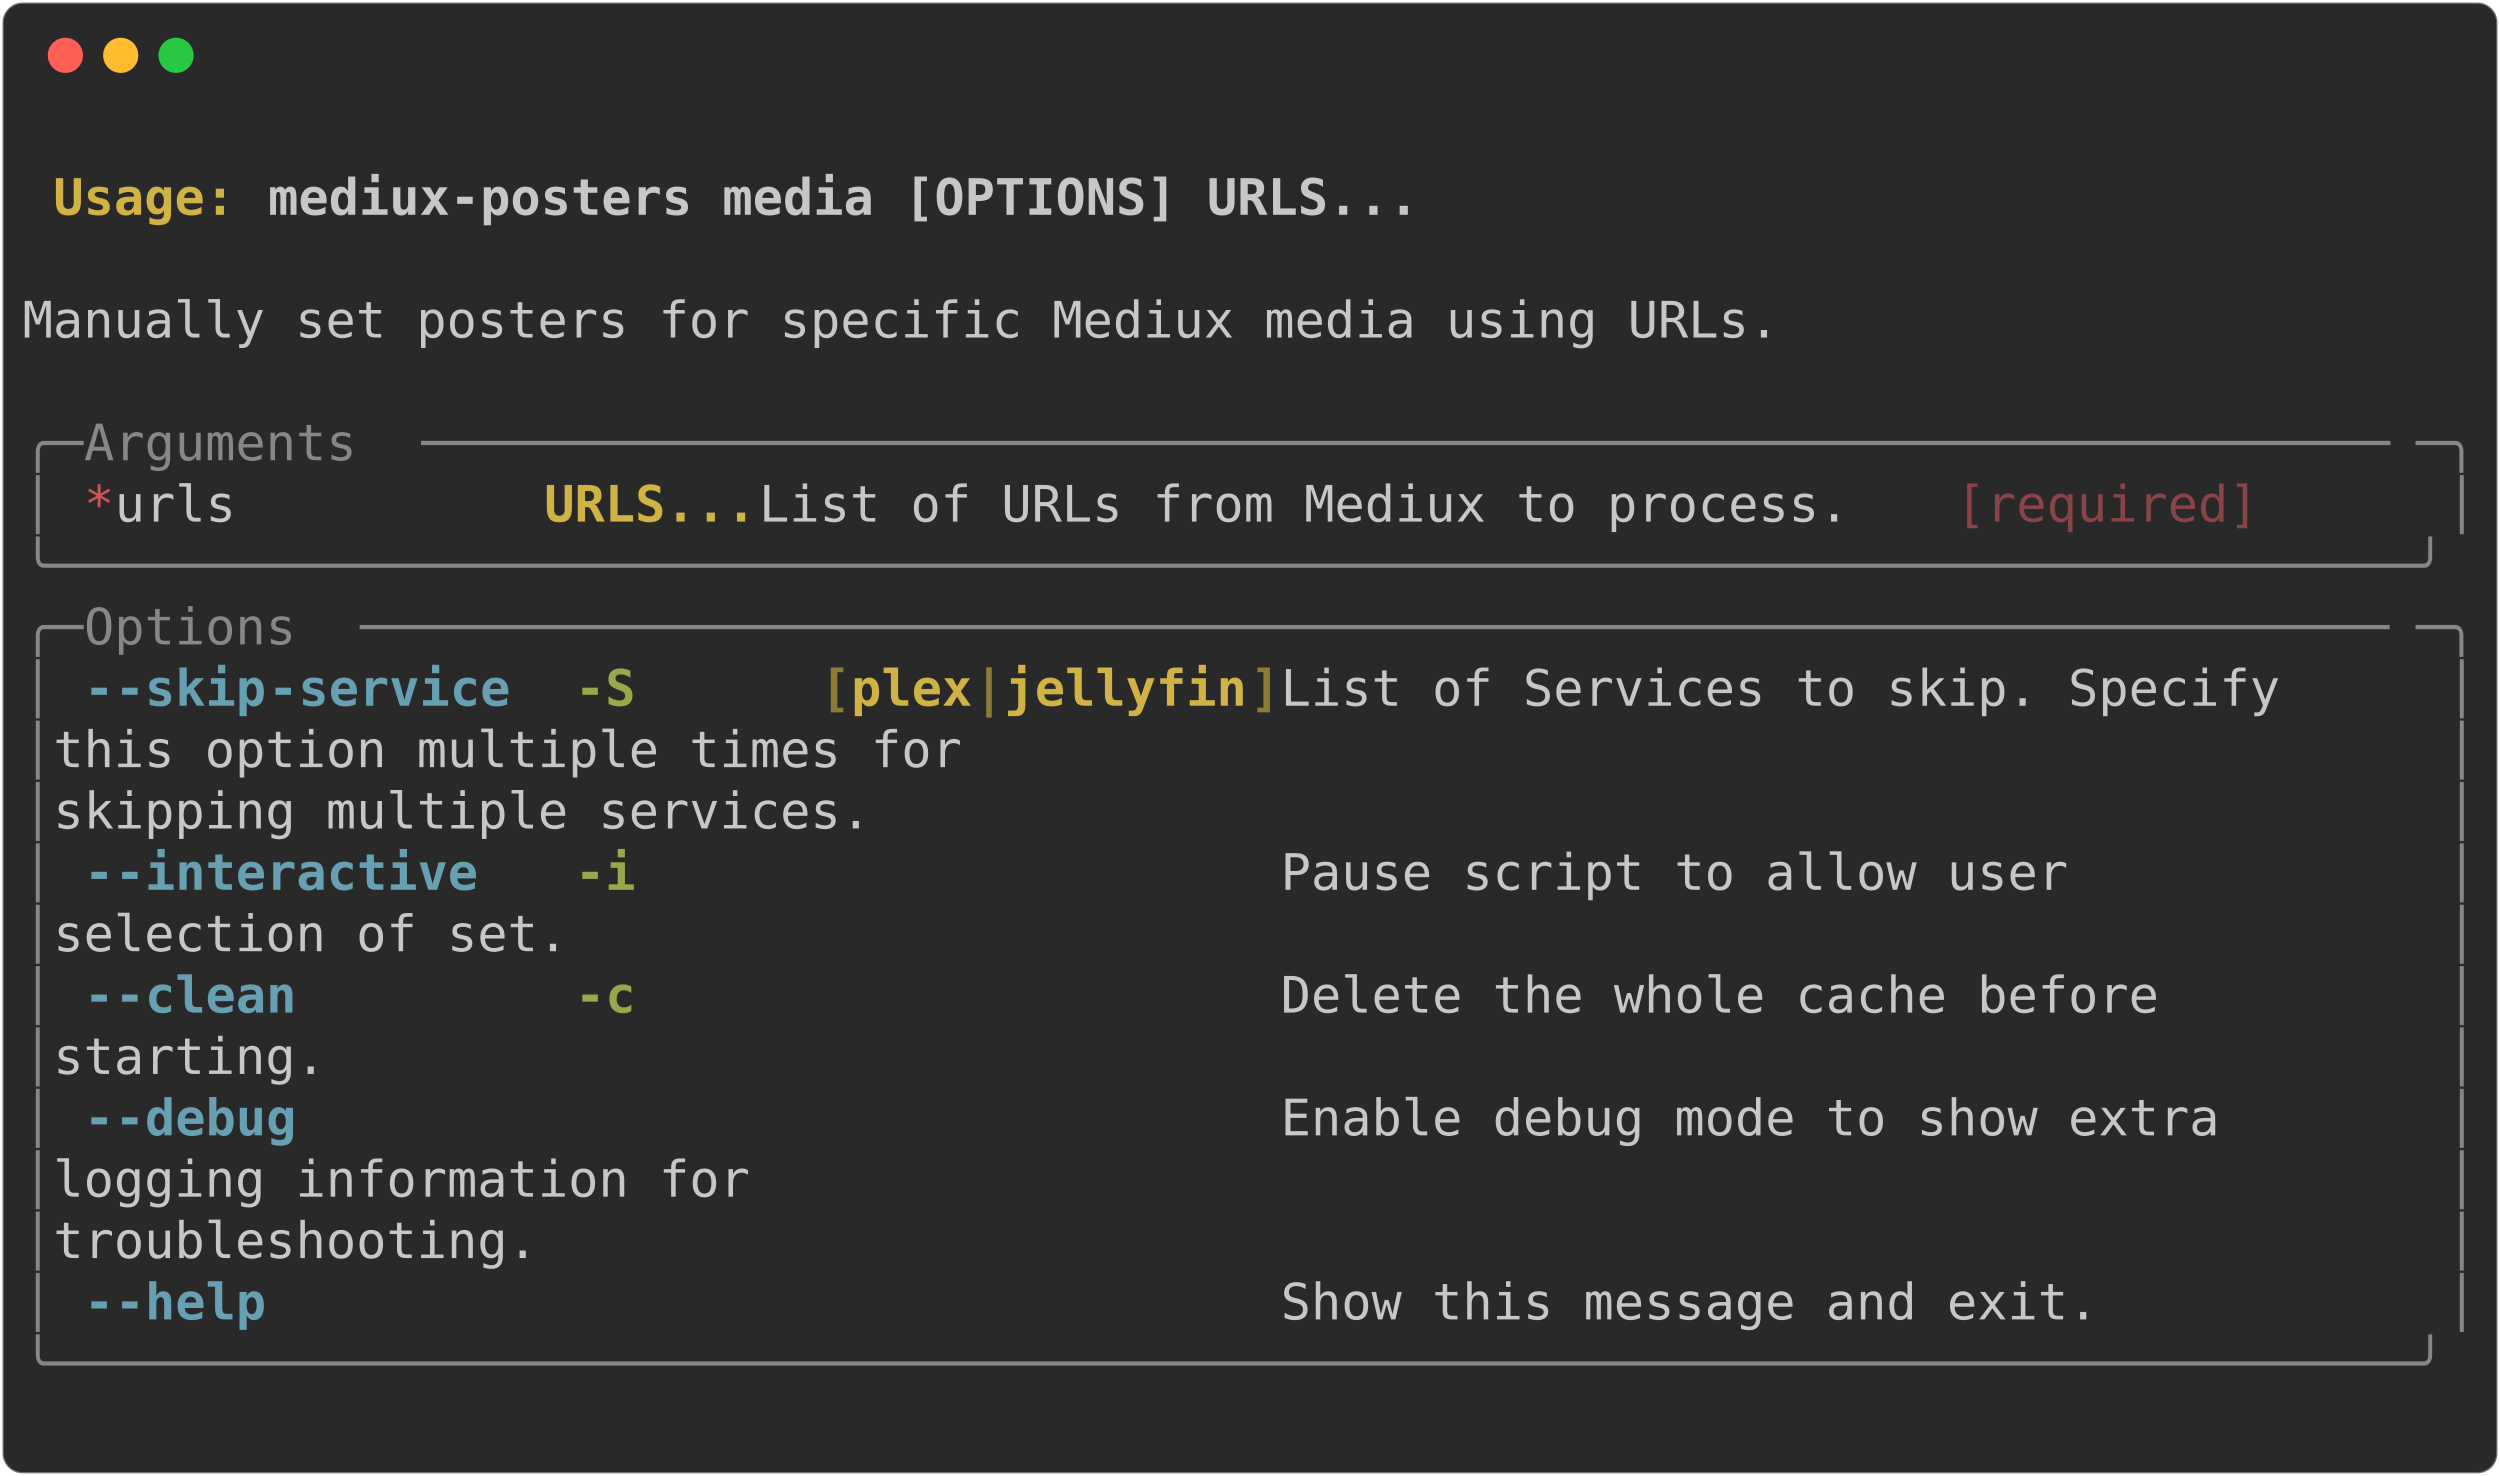
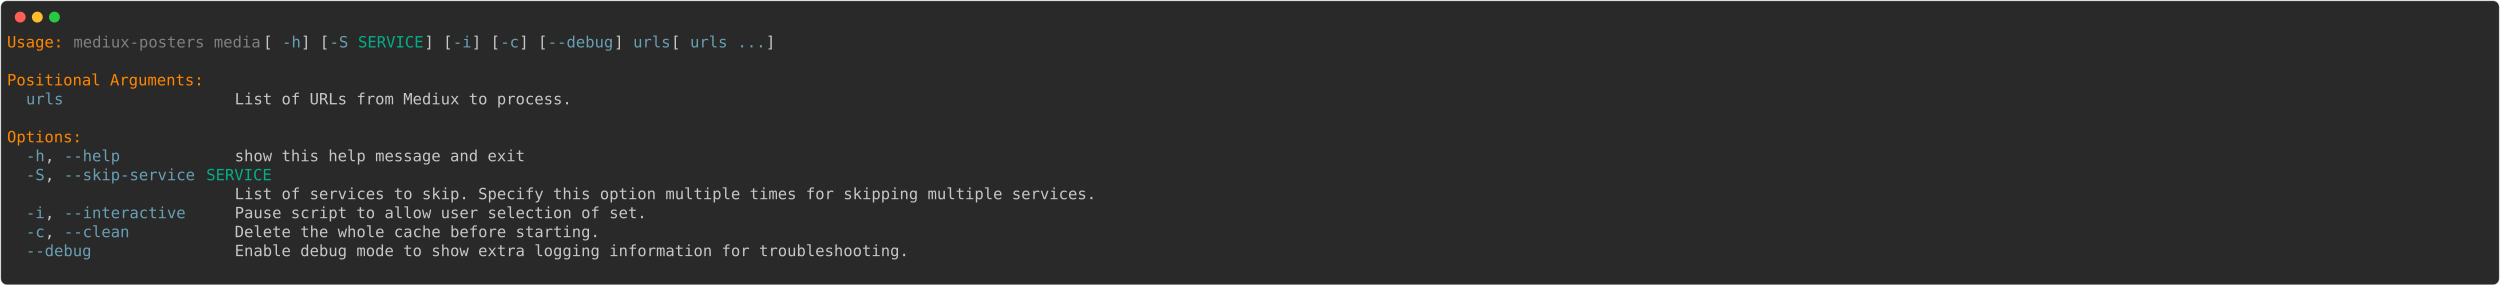
- <svg xmlns="http://www.w3.org/2000/svg" class="rich-terminal" viewBox="0 0 994 586.8">
+ <svg xmlns="http://www.w3.org/2000/svg" class="rich-terminal" viewBox="0 0 3215 367.2">
  <style>

    @font-face {
        font-family: "Fira Code";
        src: local("FiraCode-Regular"),
                url("https://cdnjs.cloudflare.com/ajax/libs/firacode/6.2.0/woff2/FiraCode-Regular.woff2") format("woff2"),
                url("https://cdnjs.cloudflare.com/ajax/libs/firacode/6.2.0/woff/FiraCode-Regular.woff") format("woff");
        font-style: normal;
        font-weight: 400;
    }
    @font-face {
        font-family: "Fira Code";
        src: local("FiraCode-Bold"),
                url("https://cdnjs.cloudflare.com/ajax/libs/firacode/6.2.0/woff2/FiraCode-Bold.woff2") format("woff2"),
                url("https://cdnjs.cloudflare.com/ajax/libs/firacode/6.2.0/woff/FiraCode-Bold.woff") format("woff");
        font-style: bold;
        font-weight: 700;
    }

-     .terminal-1201082380-matrix {
+     .terminal-3171759726-matrix {
        font-family: Fira Code, monospace;
        font-size: 20px;
        line-height: 24.4px;
        font-variant-east-asian: full-width;
    }

-     .terminal-1201082380-title {
+     .terminal-3171759726-title {
        font-size: 18px;
        font-weight: bold;
        font-family: arial;
    }

-     .terminal-1201082380-r1 { fill: #c5c8c6;font-weight: bold }
- .terminal-1201082380-r2 { fill: #c5c8c6 }
- .terminal-1201082380-r3 { fill: #d0b344;font-weight: bold }
- .terminal-1201082380-r4 { fill: #868887 }
- .terminal-1201082380-r5 { fill: #cc555a }
- .terminal-1201082380-r6 { fill: #8a4346 }
- .terminal-1201082380-r7 { fill: #68a0b3;font-weight: bold }
- .terminal-1201082380-r8 { fill: #98a84b;font-weight: bold }
- .terminal-1201082380-r9 { fill: #8d7b39;font-weight: bold }
+     .terminal-3171759726-r1 { fill: #ff8700 }
+ .terminal-3171759726-r2 { fill: #c5c8c6 }
+ .terminal-3171759726-r3 { fill: #808080 }
+ .terminal-3171759726-r4 { fill: #68a0b3 }
+ .terminal-3171759726-r5 { fill: #00af87 }
    </style>
  <defs>
-     <clipPath id="terminal-1201082380-clip-terminal">
-       <rect x="0" y="0" width="975.0" height="535.8" />
+     <clipPath id="terminal-3171759726-clip-terminal">
+       <rect x="0" y="0" width="3195.4" height="316.2" />
    </clipPath>
-     <clipPath id="terminal-1201082380-line-0">
-       <rect x="0" y="1.5" width="976" height="24.65" />
+     <clipPath id="terminal-3171759726-line-0">
+       <rect x="0" y="1.5" width="3196.4" height="24.65" />
    </clipPath>
-     <clipPath id="terminal-1201082380-line-1">
-       <rect x="0" y="25.9" width="976" height="24.65" />
+     <clipPath id="terminal-3171759726-line-1">
+       <rect x="0" y="25.9" width="3196.4" height="24.65" />
    </clipPath>
-     <clipPath id="terminal-1201082380-line-2">
-       <rect x="0" y="50.3" width="976" height="24.65" />
+     <clipPath id="terminal-3171759726-line-2">
+       <rect x="0" y="50.3" width="3196.4" height="24.65" />
    </clipPath>
-     <clipPath id="terminal-1201082380-line-3">
-       <rect x="0" y="74.7" width="976" height="24.65" />
+     <clipPath id="terminal-3171759726-line-3">
+       <rect x="0" y="74.7" width="3196.4" height="24.65" />
    </clipPath>
-     <clipPath id="terminal-1201082380-line-4">
-       <rect x="0" y="99.1" width="976" height="24.65" />
+     <clipPath id="terminal-3171759726-line-4">
+       <rect x="0" y="99.1" width="3196.4" height="24.65" />
    </clipPath>
-     <clipPath id="terminal-1201082380-line-5">
-       <rect x="0" y="123.5" width="976" height="24.65" />
+     <clipPath id="terminal-3171759726-line-5">
+       <rect x="0" y="123.5" width="3196.4" height="24.65" />
    </clipPath>
-     <clipPath id="terminal-1201082380-line-6">
-       <rect x="0" y="147.9" width="976" height="24.65" />
+     <clipPath id="terminal-3171759726-line-6">
+       <rect x="0" y="147.9" width="3196.4" height="24.65" />
    </clipPath>
-     <clipPath id="terminal-1201082380-line-7">
-       <rect x="0" y="172.3" width="976" height="24.65" />
+     <clipPath id="terminal-3171759726-line-7">
+       <rect x="0" y="172.3" width="3196.4" height="24.65" />
    </clipPath>
-     <clipPath id="terminal-1201082380-line-8">
-       <rect x="0" y="196.7" width="976" height="24.65" />
+     <clipPath id="terminal-3171759726-line-8">
+       <rect x="0" y="196.7" width="3196.4" height="24.65" />
    </clipPath>
-     <clipPath id="terminal-1201082380-line-9">
-       <rect x="0" y="221.1" width="976" height="24.65" />
+     <clipPath id="terminal-3171759726-line-9">
+       <rect x="0" y="221.1" width="3196.4" height="24.65" />
    </clipPath>
-     <clipPath id="terminal-1201082380-line-10">
-       <rect x="0" y="245.5" width="976" height="24.65" />
+     <clipPath id="terminal-3171759726-line-10">
+       <rect x="0" y="245.5" width="3196.4" height="24.65" />
    </clipPath>
-     <clipPath id="terminal-1201082380-line-11">
-       <rect x="0" y="269.9" width="976" height="24.65" />
-     </clipPath>
-     <clipPath id="terminal-1201082380-line-12">
-       <rect x="0" y="294.3" width="976" height="24.65" />
-     </clipPath>
-     <clipPath id="terminal-1201082380-line-13">
-       <rect x="0" y="318.7" width="976" height="24.65" />
-     </clipPath>
-     <clipPath id="terminal-1201082380-line-14">
-       <rect x="0" y="343.1" width="976" height="24.65" />
-     </clipPath>
-     <clipPath id="terminal-1201082380-line-15">
-       <rect x="0" y="367.5" width="976" height="24.65" />
-     </clipPath>
-     <clipPath id="terminal-1201082380-line-16">
-       <rect x="0" y="391.9" width="976" height="24.65" />
-     </clipPath>
-     <clipPath id="terminal-1201082380-line-17">
-       <rect x="0" y="416.3" width="976" height="24.65" />
-     </clipPath>
-     <clipPath id="terminal-1201082380-line-18">
-       <rect x="0" y="440.7" width="976" height="24.65" />
-     </clipPath>
-     <clipPath id="terminal-1201082380-line-19">
-       <rect x="0" y="465.1" width="976" height="24.65" />
-     </clipPath>
-     <clipPath id="terminal-1201082380-line-20">
-       <rect x="0" y="489.5" width="976" height="24.65" />
+     <clipPath id="terminal-3171759726-line-11">
+       <rect x="0" y="269.9" width="3196.4" height="24.65" />
    </clipPath>
  </defs>
-   <rect fill="#292929" stroke="rgba(255,255,255,0.35)" stroke-width="1" x="1" y="1" width="992" height="584.8" rx="8" />
+   <rect fill="#292929" stroke="rgba(255,255,255,0.35)" stroke-width="1" x="1" y="1" width="3213" height="365.2" rx="8" />
  <g transform="translate(26,22)">
    <circle cx="0" cy="0" r="7" fill="#ff5f57" />
    <circle cx="22" cy="0" r="7" fill="#febc2e" />
    <circle cx="44" cy="0" r="7" fill="#28c840" />
  </g>
-   <g transform="translate(9, 41)" clip-path="url(#terminal-1201082380-clip-terminal)">
-     <g class="terminal-1201082380-matrix">
-       <text class="terminal-1201082380-r2" x="976" y="20" textLength="12.2" clip-path="url(#terminal-1201082380-line-0)">
+   <g transform="translate(9, 41)" clip-path="url(#terminal-3171759726-clip-terminal)">
+     <g class="terminal-3171759726-matrix">
+       <text class="terminal-3171759726-r1" x="0" y="20" textLength="73.2" clip-path="url(#terminal-3171759726-line-0)">Usage:</text>
+       <text class="terminal-3171759726-r3" x="85.4" y="20" textLength="244" clip-path="url(#terminal-3171759726-line-0)">mediux-posters media</text>
+       <text class="terminal-3171759726-r2" x="329.4" y="20" textLength="24.4" clip-path="url(#terminal-3171759726-line-0)"> [</text>
+       <text class="terminal-3171759726-r4" x="353.8" y="20" textLength="24.4" clip-path="url(#terminal-3171759726-line-0)">-h</text>
+       <text class="terminal-3171759726-r2" x="378.2" y="20" textLength="36.6" clip-path="url(#terminal-3171759726-line-0)">] [</text>
+       <text class="terminal-3171759726-r4" x="414.8" y="20" textLength="24.4" clip-path="url(#terminal-3171759726-line-0)">-S</text>
+       <text class="terminal-3171759726-r5" x="451.4" y="20" textLength="85.4" clip-path="url(#terminal-3171759726-line-0)">SERVICE</text>
+       <text class="terminal-3171759726-r2" x="536.8" y="20" textLength="36.6" clip-path="url(#terminal-3171759726-line-0)">] [</text>
+       <text class="terminal-3171759726-r4" x="573.4" y="20" textLength="24.4" clip-path="url(#terminal-3171759726-line-0)">-i</text>
+       <text class="terminal-3171759726-r2" x="597.8" y="20" textLength="36.6" clip-path="url(#terminal-3171759726-line-0)">] [</text>
+       <text class="terminal-3171759726-r4" x="634.4" y="20" textLength="24.4" clip-path="url(#terminal-3171759726-line-0)">-c</text>
+       <text class="terminal-3171759726-r2" x="658.8" y="20" textLength="36.6" clip-path="url(#terminal-3171759726-line-0)">] [</text>
+       <text class="terminal-3171759726-r4" x="695.4" y="20" textLength="85.4" clip-path="url(#terminal-3171759726-line-0)">--debug</text>
+       <text class="terminal-3171759726-r2" x="780.8" y="20" textLength="24.4" clip-path="url(#terminal-3171759726-line-0)">] </text>
+       <text class="terminal-3171759726-r4" x="805.2" y="20" textLength="48.8" clip-path="url(#terminal-3171759726-line-0)">urls</text>
+       <text class="terminal-3171759726-r2" x="854" y="20" textLength="24.4" clip-path="url(#terminal-3171759726-line-0)"> [</text>
+       <text class="terminal-3171759726-r4" x="878.4" y="20" textLength="48.8" clip-path="url(#terminal-3171759726-line-0)">urls</text>
+       <text class="terminal-3171759726-r4" x="939.4" y="20" textLength="36.6" clip-path="url(#terminal-3171759726-line-0)">...</text>
+       <text class="terminal-3171759726-r2" x="976" y="20" textLength="12.2" clip-path="url(#terminal-3171759726-line-0)">]</text>
+       <text class="terminal-3171759726-r2" x="3196.4" y="20" textLength="12.2" clip-path="url(#terminal-3171759726-line-0)">
</text>
-       <text class="terminal-1201082380-r3" x="12.2" y="44.4" textLength="85.4" clip-path="url(#terminal-1201082380-line-1)">Usage: </text>
-       <text class="terminal-1201082380-r1" x="97.6" y="44.4" textLength="463.6" clip-path="url(#terminal-1201082380-line-1)">mediux-posters media [OPTIONS] URLS...</text>
-       <text class="terminal-1201082380-r2" x="976" y="44.4" textLength="12.2" clip-path="url(#terminal-1201082380-line-1)">
+       <text class="terminal-3171759726-r2" x="3196.4" y="44.4" textLength="12.2" clip-path="url(#terminal-3171759726-line-1)">
</text>
-       <text class="terminal-1201082380-r2" x="976" y="68.8" textLength="12.2" clip-path="url(#terminal-1201082380-line-2)">
+       <text class="terminal-3171759726-r1" x="0" y="68.8" textLength="256.2" clip-path="url(#terminal-3171759726-line-2)">Positional Arguments:</text>
+       <text class="terminal-3171759726-r2" x="3196.4" y="68.8" textLength="12.2" clip-path="url(#terminal-3171759726-line-2)">
</text>
-       <text class="terminal-1201082380-r2" x="0" y="93.2" textLength="976" clip-path="url(#terminal-1201082380-line-3)"> Manually set posters for specific Mediux media using URLs.                     </text>
-       <text class="terminal-1201082380-r2" x="976" y="93.2" textLength="12.2" clip-path="url(#terminal-1201082380-line-3)">
+       <text class="terminal-3171759726-r4" x="24.4" y="93.2" textLength="48.8" clip-path="url(#terminal-3171759726-line-3)">urls</text>
+       <text class="terminal-3171759726-r2" x="292.8" y="93.2" textLength="439.2" clip-path="url(#terminal-3171759726-line-3)">List of URLs from Mediux to process.</text>
+       <text class="terminal-3171759726-r2" x="3196.4" y="93.2" textLength="12.2" clip-path="url(#terminal-3171759726-line-3)">
</text>
-       <text class="terminal-1201082380-r2" x="976" y="117.6" textLength="12.2" clip-path="url(#terminal-1201082380-line-4)">
+       <text class="terminal-3171759726-r2" x="3196.4" y="117.6" textLength="12.2" clip-path="url(#terminal-3171759726-line-4)">
</text>
-       <text class="terminal-1201082380-r4" x="0" y="142" textLength="24.4" clip-path="url(#terminal-1201082380-line-5)">╭─</text>
-       <text class="terminal-1201082380-r4" x="24.4" y="142" textLength="134.2" clip-path="url(#terminal-1201082380-line-5)"> Arguments </text>
-       <text class="terminal-1201082380-r4" x="158.6" y="142" textLength="793" clip-path="url(#terminal-1201082380-line-5)">─────────────────────────────────────────────────────────────────</text>
-       <text class="terminal-1201082380-r4" x="951.6" y="142" textLength="24.4" clip-path="url(#terminal-1201082380-line-5)">─╮</text>
-       <text class="terminal-1201082380-r2" x="976" y="142" textLength="12.2" clip-path="url(#terminal-1201082380-line-5)">
+       <text class="terminal-3171759726-r1" x="0" y="142" textLength="97.6" clip-path="url(#terminal-3171759726-line-5)">Options:</text>
+       <text class="terminal-3171759726-r2" x="3196.4" y="142" textLength="12.2" clip-path="url(#terminal-3171759726-line-5)">
</text>
-       <text class="terminal-1201082380-r4" x="0" y="166.4" textLength="12.2" clip-path="url(#terminal-1201082380-line-6)">│</text>
-       <text class="terminal-1201082380-r5" x="24.4" y="166.4" textLength="12.2" clip-path="url(#terminal-1201082380-line-6)">*</text>
-       <text class="terminal-1201082380-r2" x="36.6" y="166.4" textLength="170.8" clip-path="url(#terminal-1201082380-line-6)">    urls      </text>
-       <text class="terminal-1201082380-r3" x="207.4" y="166.4" textLength="85.4" clip-path="url(#terminal-1201082380-line-6)">URLS...</text>
-       <text class="terminal-1201082380-r2" x="292.8" y="166.4" textLength="475.8" clip-path="url(#terminal-1201082380-line-6)">  List of URLs from Mediux to process. </text>
-       <text class="terminal-1201082380-r6" x="768.6" y="166.4" textLength="122" clip-path="url(#terminal-1201082380-line-6)">[required]</text>
-       <text class="terminal-1201082380-r4" x="963.8" y="166.4" textLength="12.2" clip-path="url(#terminal-1201082380-line-6)">│</text>
-       <text class="terminal-1201082380-r2" x="976" y="166.4" textLength="12.2" clip-path="url(#terminal-1201082380-line-6)">
+       <text class="terminal-3171759726-r4" x="24.4" y="166.4" textLength="24.4" clip-path="url(#terminal-3171759726-line-6)">-h</text>
+       <text class="terminal-3171759726-r2" x="48.8" y="166.4" textLength="24.4" clip-path="url(#terminal-3171759726-line-6)">, </text>
+       <text class="terminal-3171759726-r4" x="73.2" y="166.4" textLength="73.2" clip-path="url(#terminal-3171759726-line-6)">--help</text>
+       <text class="terminal-3171759726-r2" x="292.8" y="166.4" textLength="378.2" clip-path="url(#terminal-3171759726-line-6)">show this help message and exit</text>
+       <text class="terminal-3171759726-r2" x="3196.4" y="166.4" textLength="12.2" clip-path="url(#terminal-3171759726-line-6)">
</text>
-       <text class="terminal-1201082380-r4" x="0" y="190.8" textLength="976" clip-path="url(#terminal-1201082380-line-7)">╰──────────────────────────────────────────────────────────────────────────────╯</text>
-       <text class="terminal-1201082380-r2" x="976" y="190.8" textLength="12.2" clip-path="url(#terminal-1201082380-line-7)">
+       <text class="terminal-3171759726-r4" x="24.4" y="190.8" textLength="24.4" clip-path="url(#terminal-3171759726-line-7)">-S</text>
+       <text class="terminal-3171759726-r2" x="48.8" y="190.8" textLength="24.4" clip-path="url(#terminal-3171759726-line-7)">, </text>
+       <text class="terminal-3171759726-r4" x="73.2" y="190.8" textLength="170.8" clip-path="url(#terminal-3171759726-line-7)">--skip-service</text>
+       <text class="terminal-3171759726-r5" x="256.2" y="190.8" textLength="85.4" clip-path="url(#terminal-3171759726-line-7)">SERVICE</text>
+       <text class="terminal-3171759726-r2" x="3196.4" y="190.8" textLength="12.2" clip-path="url(#terminal-3171759726-line-7)">
</text>
-       <text class="terminal-1201082380-r4" x="0" y="215.2" textLength="24.4" clip-path="url(#terminal-1201082380-line-8)">╭─</text>
-       <text class="terminal-1201082380-r4" x="24.4" y="215.2" textLength="109.8" clip-path="url(#terminal-1201082380-line-8)"> Options </text>
-       <text class="terminal-1201082380-r4" x="134.2" y="215.2" textLength="817.4" clip-path="url(#terminal-1201082380-line-8)">───────────────────────────────────────────────────────────────────</text>
-       <text class="terminal-1201082380-r4" x="951.6" y="215.2" textLength="24.4" clip-path="url(#terminal-1201082380-line-8)">─╮</text>
-       <text class="terminal-1201082380-r2" x="976" y="215.2" textLength="12.2" clip-path="url(#terminal-1201082380-line-8)">
+       <text class="terminal-3171759726-r2" x="292.8" y="215.2" textLength="1122.4" clip-path="url(#terminal-3171759726-line-8)">List of services to skip. Specify this option multiple times for skipping multiple services.</text>
+       <text class="terminal-3171759726-r2" x="3196.4" y="215.2" textLength="12.2" clip-path="url(#terminal-3171759726-line-8)">
</text>
-       <text class="terminal-1201082380-r4" x="0" y="239.6" textLength="12.2" clip-path="url(#terminal-1201082380-line-9)">│</text>
-       <text class="terminal-1201082380-r7" x="24.4" y="239.6" textLength="12.2" clip-path="url(#terminal-1201082380-line-9)">-</text>
-       <text class="terminal-1201082380-r7" x="36.6" y="239.6" textLength="61" clip-path="url(#terminal-1201082380-line-9)">-skip</text>
-       <text class="terminal-1201082380-r7" x="97.6" y="239.6" textLength="97.6" clip-path="url(#terminal-1201082380-line-9)">-service</text>
-       <text class="terminal-1201082380-r8" x="219.6" y="239.6" textLength="24.4" clip-path="url(#terminal-1201082380-line-9)">-S</text>
-       <text class="terminal-1201082380-r9" x="317.2" y="239.6" textLength="12.2" clip-path="url(#terminal-1201082380-line-9)">[</text>
-       <text class="terminal-1201082380-r3" x="329.4" y="239.6" textLength="48.8" clip-path="url(#terminal-1201082380-line-9)">plex</text>
-       <text class="terminal-1201082380-r9" x="378.2" y="239.6" textLength="12.2" clip-path="url(#terminal-1201082380-line-9)">|</text>
-       <text class="terminal-1201082380-r3" x="390.4" y="239.6" textLength="97.6" clip-path="url(#terminal-1201082380-line-9)">jellyfin</text>
-       <text class="terminal-1201082380-r9" x="488" y="239.6" textLength="12.2" clip-path="url(#terminal-1201082380-line-9)">]</text>
-       <text class="terminal-1201082380-r2" x="500.2" y="239.6" textLength="463.6" clip-path="url(#terminal-1201082380-line-9)">  List of Services to skip. Specify   </text>
-       <text class="terminal-1201082380-r4" x="963.8" y="239.6" textLength="12.2" clip-path="url(#terminal-1201082380-line-9)">│</text>
-       <text class="terminal-1201082380-r2" x="976" y="239.6" textLength="12.2" clip-path="url(#terminal-1201082380-line-9)">
+       <text class="terminal-3171759726-r4" x="24.4" y="239.6" textLength="24.4" clip-path="url(#terminal-3171759726-line-9)">-i</text>
+       <text class="terminal-3171759726-r2" x="48.8" y="239.6" textLength="24.4" clip-path="url(#terminal-3171759726-line-9)">, </text>
+       <text class="terminal-3171759726-r4" x="73.2" y="239.6" textLength="158.6" clip-path="url(#terminal-3171759726-line-9)">--interactive</text>
+       <text class="terminal-3171759726-r2" x="292.8" y="239.6" textLength="536.8" clip-path="url(#terminal-3171759726-line-9)">Pause script to allow user selection of set.</text>
+       <text class="terminal-3171759726-r2" x="3196.4" y="239.6" textLength="12.2" clip-path="url(#terminal-3171759726-line-9)">
</text>
-       <text class="terminal-1201082380-r4" x="0" y="264" textLength="12.2" clip-path="url(#terminal-1201082380-line-10)">│</text>
-       <text class="terminal-1201082380-r2" x="12.2" y="264" textLength="951.6" clip-path="url(#terminal-1201082380-line-10)">                                          this option multiple times for      </text>
-       <text class="terminal-1201082380-r4" x="963.8" y="264" textLength="12.2" clip-path="url(#terminal-1201082380-line-10)">│</text>
-       <text class="terminal-1201082380-r2" x="976" y="264" textLength="12.2" clip-path="url(#terminal-1201082380-line-10)">
+       <text class="terminal-3171759726-r4" x="24.4" y="264" textLength="24.4" clip-path="url(#terminal-3171759726-line-10)">-c</text>
+       <text class="terminal-3171759726-r2" x="48.8" y="264" textLength="24.4" clip-path="url(#terminal-3171759726-line-10)">, </text>
+       <text class="terminal-3171759726-r4" x="73.2" y="264" textLength="85.4" clip-path="url(#terminal-3171759726-line-10)">--clean</text>
+       <text class="terminal-3171759726-r2" x="292.8" y="264" textLength="475.8" clip-path="url(#terminal-3171759726-line-10)">Delete the whole cache before starting.</text>
+       <text class="terminal-3171759726-r2" x="3196.4" y="264" textLength="12.2" clip-path="url(#terminal-3171759726-line-10)">
</text>
-       <text class="terminal-1201082380-r4" x="0" y="288.4" textLength="12.2" clip-path="url(#terminal-1201082380-line-11)">│</text>
-       <text class="terminal-1201082380-r2" x="12.2" y="288.4" textLength="951.6" clip-path="url(#terminal-1201082380-line-11)">                                          skipping multiple services.         </text>
-       <text class="terminal-1201082380-r4" x="963.8" y="288.4" textLength="12.2" clip-path="url(#terminal-1201082380-line-11)">│</text>
-       <text class="terminal-1201082380-r2" x="976" y="288.4" textLength="12.2" clip-path="url(#terminal-1201082380-line-11)">
+       <text class="terminal-3171759726-r4" x="24.4" y="288.4" textLength="85.4" clip-path="url(#terminal-3171759726-line-11)">--debug</text>
+       <text class="terminal-3171759726-r2" x="292.8" y="288.4" textLength="878.4" clip-path="url(#terminal-3171759726-line-11)">Enable debug mode to show extra logging information for troubleshooting.</text>
+       <text class="terminal-3171759726-r2" x="3196.4" y="288.4" textLength="12.2" clip-path="url(#terminal-3171759726-line-11)">
</text>
-       <text class="terminal-1201082380-r4" x="0" y="312.8" textLength="12.2" clip-path="url(#terminal-1201082380-line-12)">│</text>
-       <text class="terminal-1201082380-r7" x="24.4" y="312.8" textLength="12.2" clip-path="url(#terminal-1201082380-line-12)">-</text>
-       <text class="terminal-1201082380-r7" x="36.6" y="312.8" textLength="146.4" clip-path="url(#terminal-1201082380-line-12)">-interactive</text>
-       <text class="terminal-1201082380-r8" x="219.6" y="312.8" textLength="24.4" clip-path="url(#terminal-1201082380-line-12)">-i</text>
-       <text class="terminal-1201082380-r2" x="500.2" y="312.8" textLength="463.6" clip-path="url(#terminal-1201082380-line-12)">  Pause script to allow user          </text>
-       <text class="terminal-1201082380-r4" x="963.8" y="312.8" textLength="12.2" clip-path="url(#terminal-1201082380-line-12)">│</text>
-       <text class="terminal-1201082380-r2" x="976" y="312.8" textLength="12.2" clip-path="url(#terminal-1201082380-line-12)">
- </text>
-       <text class="terminal-1201082380-r4" x="0" y="337.2" textLength="12.2" clip-path="url(#terminal-1201082380-line-13)">│</text>
-       <text class="terminal-1201082380-r2" x="12.2" y="337.2" textLength="951.6" clip-path="url(#terminal-1201082380-line-13)">                                          selection of set.                   </text>
-       <text class="terminal-1201082380-r4" x="963.8" y="337.2" textLength="12.2" clip-path="url(#terminal-1201082380-line-13)">│</text>
-       <text class="terminal-1201082380-r2" x="976" y="337.2" textLength="12.2" clip-path="url(#terminal-1201082380-line-13)">
- </text>
-       <text class="terminal-1201082380-r4" x="0" y="361.6" textLength="12.2" clip-path="url(#terminal-1201082380-line-14)">│</text>
-       <text class="terminal-1201082380-r7" x="24.4" y="361.6" textLength="12.2" clip-path="url(#terminal-1201082380-line-14)">-</text>
-       <text class="terminal-1201082380-r7" x="36.6" y="361.6" textLength="73.2" clip-path="url(#terminal-1201082380-line-14)">-clean</text>
-       <text class="terminal-1201082380-r8" x="219.6" y="361.6" textLength="24.4" clip-path="url(#terminal-1201082380-line-14)">-c</text>
-       <text class="terminal-1201082380-r2" x="500.2" y="361.6" textLength="463.6" clip-path="url(#terminal-1201082380-line-14)">  Delete the whole cache before       </text>
-       <text class="terminal-1201082380-r4" x="963.8" y="361.6" textLength="12.2" clip-path="url(#terminal-1201082380-line-14)">│</text>
-       <text class="terminal-1201082380-r2" x="976" y="361.6" textLength="12.2" clip-path="url(#terminal-1201082380-line-14)">
- </text>
-       <text class="terminal-1201082380-r4" x="0" y="386" textLength="12.2" clip-path="url(#terminal-1201082380-line-15)">│</text>
-       <text class="terminal-1201082380-r2" x="12.2" y="386" textLength="951.6" clip-path="url(#terminal-1201082380-line-15)">                                          starting.                           </text>
-       <text class="terminal-1201082380-r4" x="963.8" y="386" textLength="12.2" clip-path="url(#terminal-1201082380-line-15)">│</text>
-       <text class="terminal-1201082380-r2" x="976" y="386" textLength="12.2" clip-path="url(#terminal-1201082380-line-15)">
- </text>
-       <text class="terminal-1201082380-r4" x="0" y="410.4" textLength="12.2" clip-path="url(#terminal-1201082380-line-16)">│</text>
-       <text class="terminal-1201082380-r7" x="24.4" y="410.4" textLength="12.2" clip-path="url(#terminal-1201082380-line-16)">-</text>
-       <text class="terminal-1201082380-r7" x="36.6" y="410.4" textLength="73.2" clip-path="url(#terminal-1201082380-line-16)">-debug</text>
-       <text class="terminal-1201082380-r2" x="500.2" y="410.4" textLength="463.6" clip-path="url(#terminal-1201082380-line-16)">  Enable debug mode to show extra     </text>
-       <text class="terminal-1201082380-r4" x="963.8" y="410.4" textLength="12.2" clip-path="url(#terminal-1201082380-line-16)">│</text>
-       <text class="terminal-1201082380-r2" x="976" y="410.4" textLength="12.2" clip-path="url(#terminal-1201082380-line-16)">
- </text>
-       <text class="terminal-1201082380-r4" x="0" y="434.8" textLength="12.2" clip-path="url(#terminal-1201082380-line-17)">│</text>
-       <text class="terminal-1201082380-r2" x="12.2" y="434.8" textLength="951.6" clip-path="url(#terminal-1201082380-line-17)">                                          logging information for             </text>
-       <text class="terminal-1201082380-r4" x="963.8" y="434.8" textLength="12.2" clip-path="url(#terminal-1201082380-line-17)">│</text>
-       <text class="terminal-1201082380-r2" x="976" y="434.8" textLength="12.2" clip-path="url(#terminal-1201082380-line-17)">
- </text>
-       <text class="terminal-1201082380-r4" x="0" y="459.2" textLength="12.2" clip-path="url(#terminal-1201082380-line-18)">│</text>
-       <text class="terminal-1201082380-r2" x="12.2" y="459.2" textLength="951.6" clip-path="url(#terminal-1201082380-line-18)">                                          troubleshooting.                    </text>
-       <text class="terminal-1201082380-r4" x="963.8" y="459.2" textLength="12.2" clip-path="url(#terminal-1201082380-line-18)">│</text>
-       <text class="terminal-1201082380-r2" x="976" y="459.2" textLength="12.2" clip-path="url(#terminal-1201082380-line-18)">
- </text>
-       <text class="terminal-1201082380-r4" x="0" y="483.6" textLength="12.2" clip-path="url(#terminal-1201082380-line-19)">│</text>
-       <text class="terminal-1201082380-r7" x="24.4" y="483.6" textLength="12.2" clip-path="url(#terminal-1201082380-line-19)">-</text>
-       <text class="terminal-1201082380-r7" x="36.6" y="483.6" textLength="61" clip-path="url(#terminal-1201082380-line-19)">-help</text>
-       <text class="terminal-1201082380-r2" x="500.2" y="483.6" textLength="463.6" clip-path="url(#terminal-1201082380-line-19)">  Show this message and exit.         </text>
-       <text class="terminal-1201082380-r4" x="963.8" y="483.6" textLength="12.2" clip-path="url(#terminal-1201082380-line-19)">│</text>
-       <text class="terminal-1201082380-r2" x="976" y="483.6" textLength="12.2" clip-path="url(#terminal-1201082380-line-19)">
- </text>
-       <text class="terminal-1201082380-r4" x="0" y="508" textLength="976" clip-path="url(#terminal-1201082380-line-20)">╰──────────────────────────────────────────────────────────────────────────────╯</text>
-       <text class="terminal-1201082380-r2" x="976" y="508" textLength="12.2" clip-path="url(#terminal-1201082380-line-20)">
- </text>
-       <text class="terminal-1201082380-r2" x="976" y="532.4" textLength="12.2" clip-path="url(#terminal-1201082380-line-21)">
+       <text class="terminal-3171759726-r2" x="3196.4" y="312.8" textLength="12.2" clip-path="url(#terminal-3171759726-line-12)">
</text>
    </g>
  </g>
</svg>
